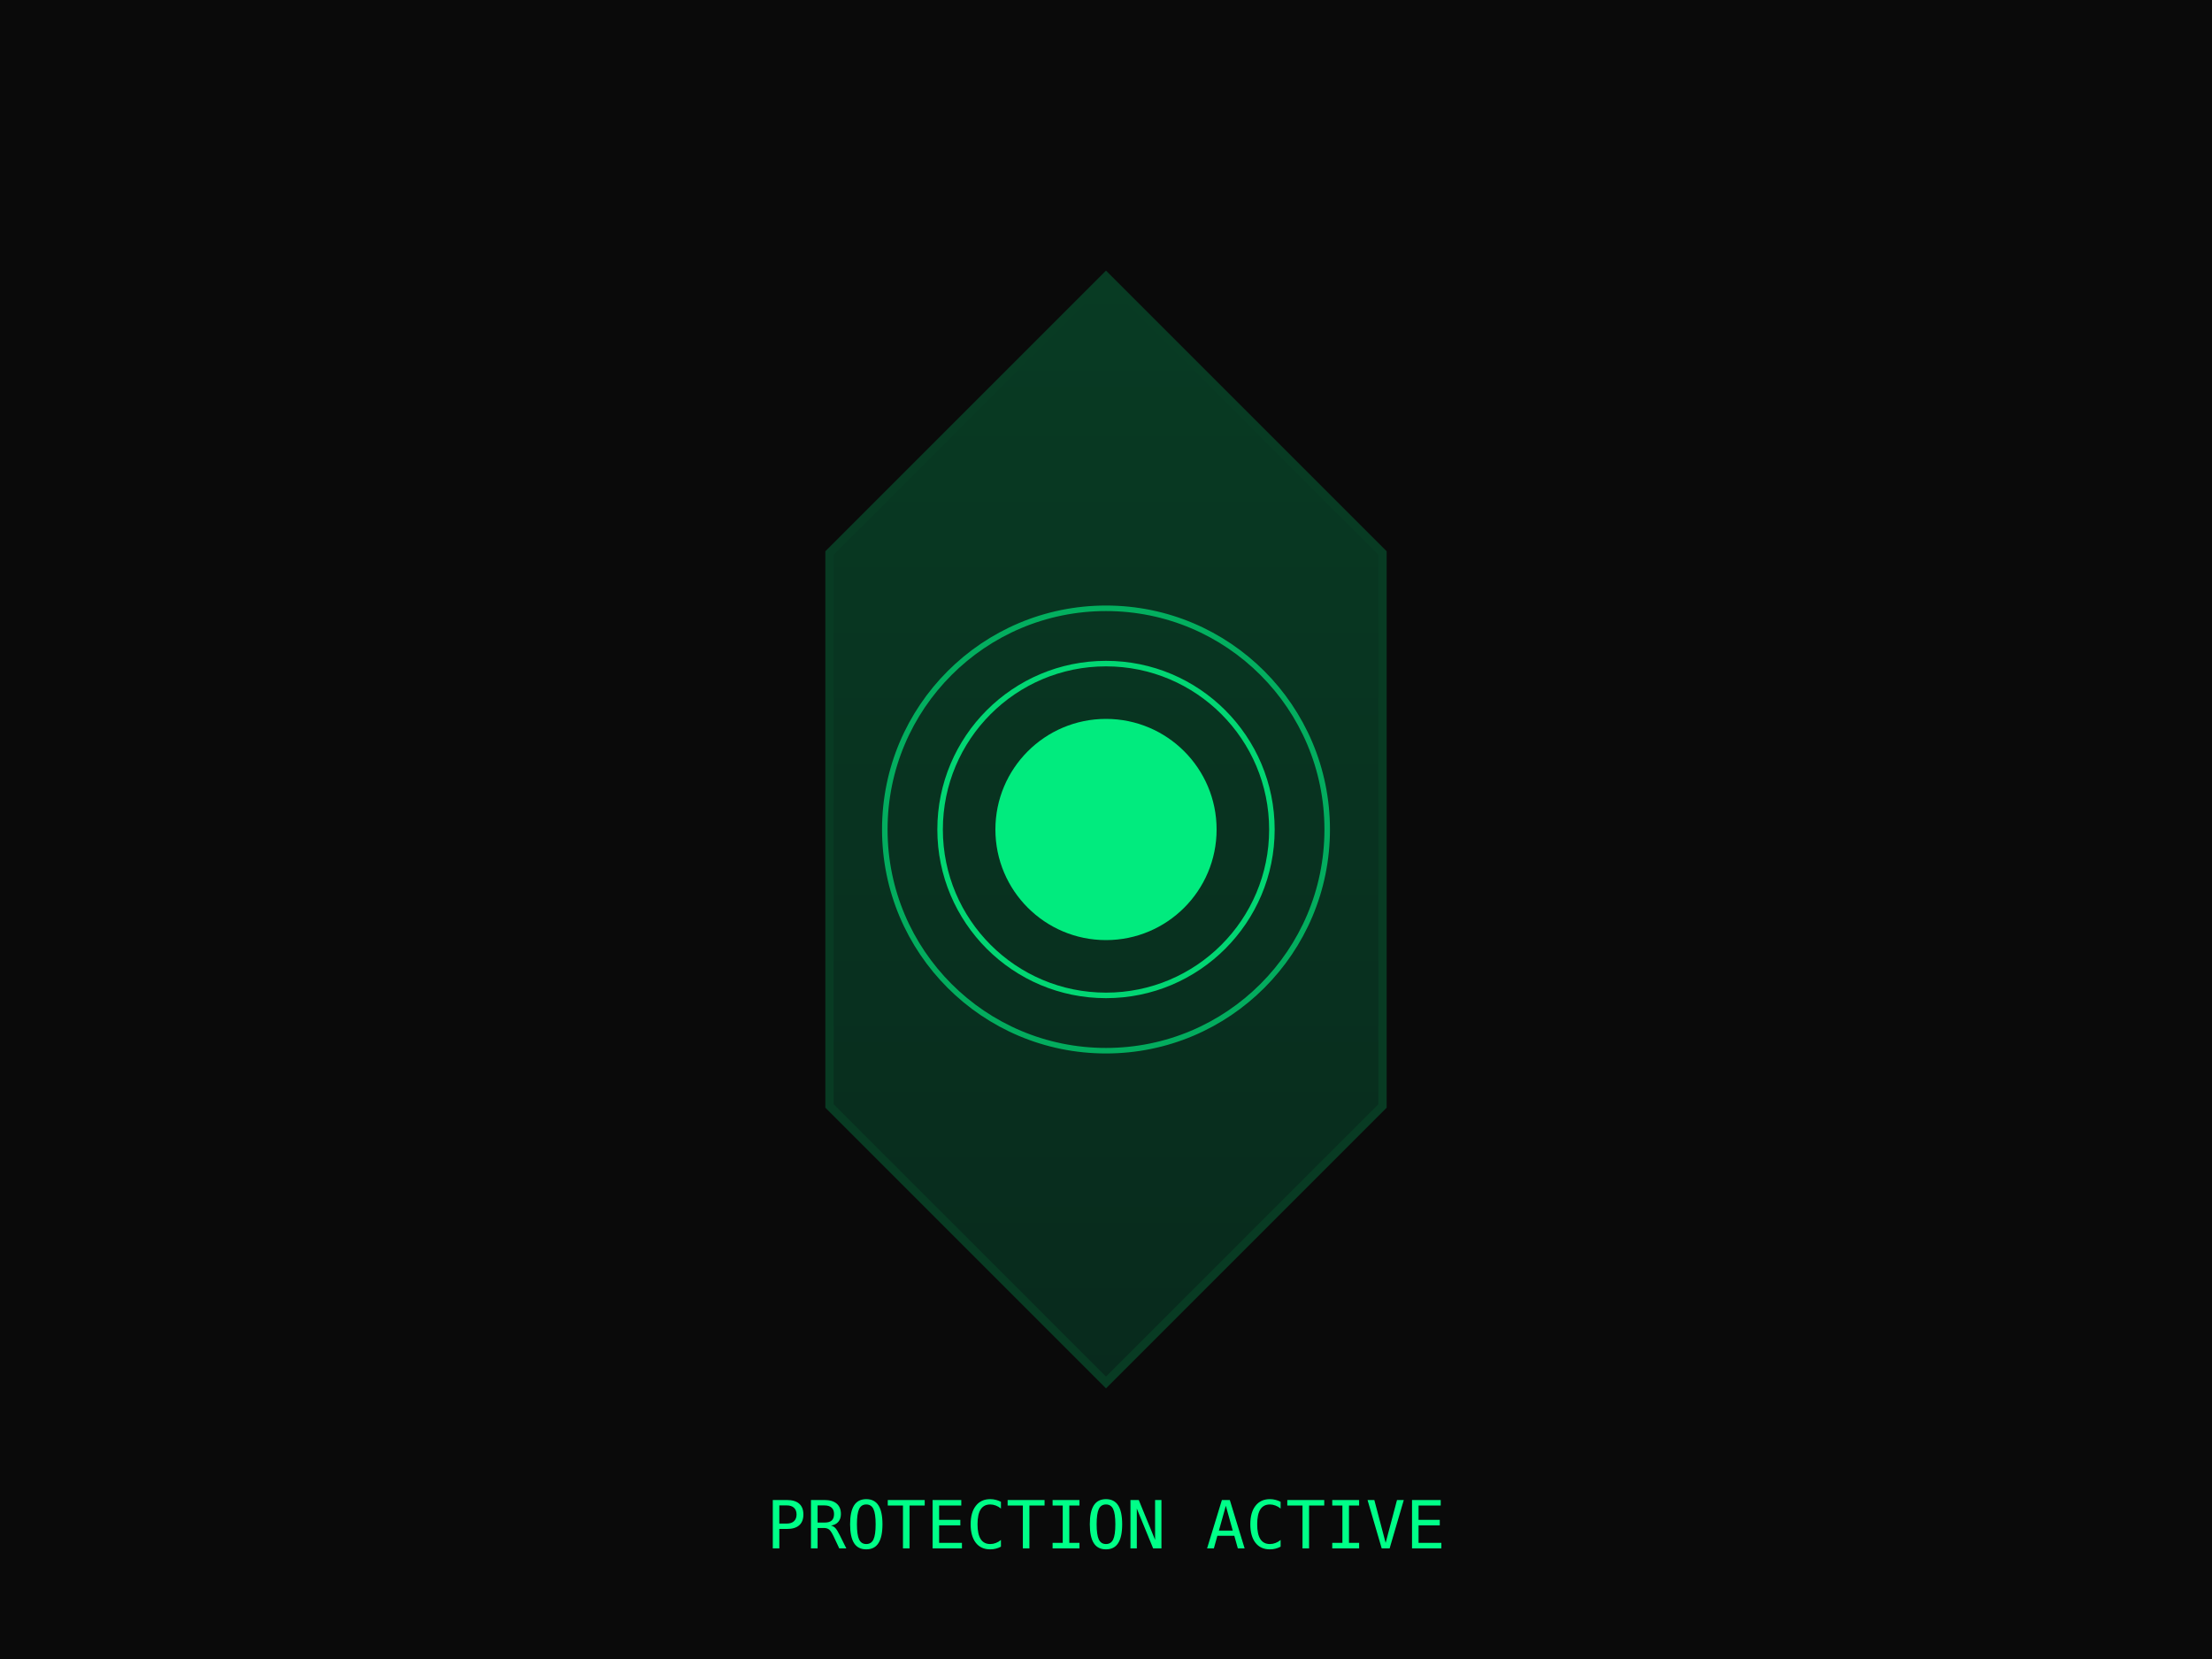
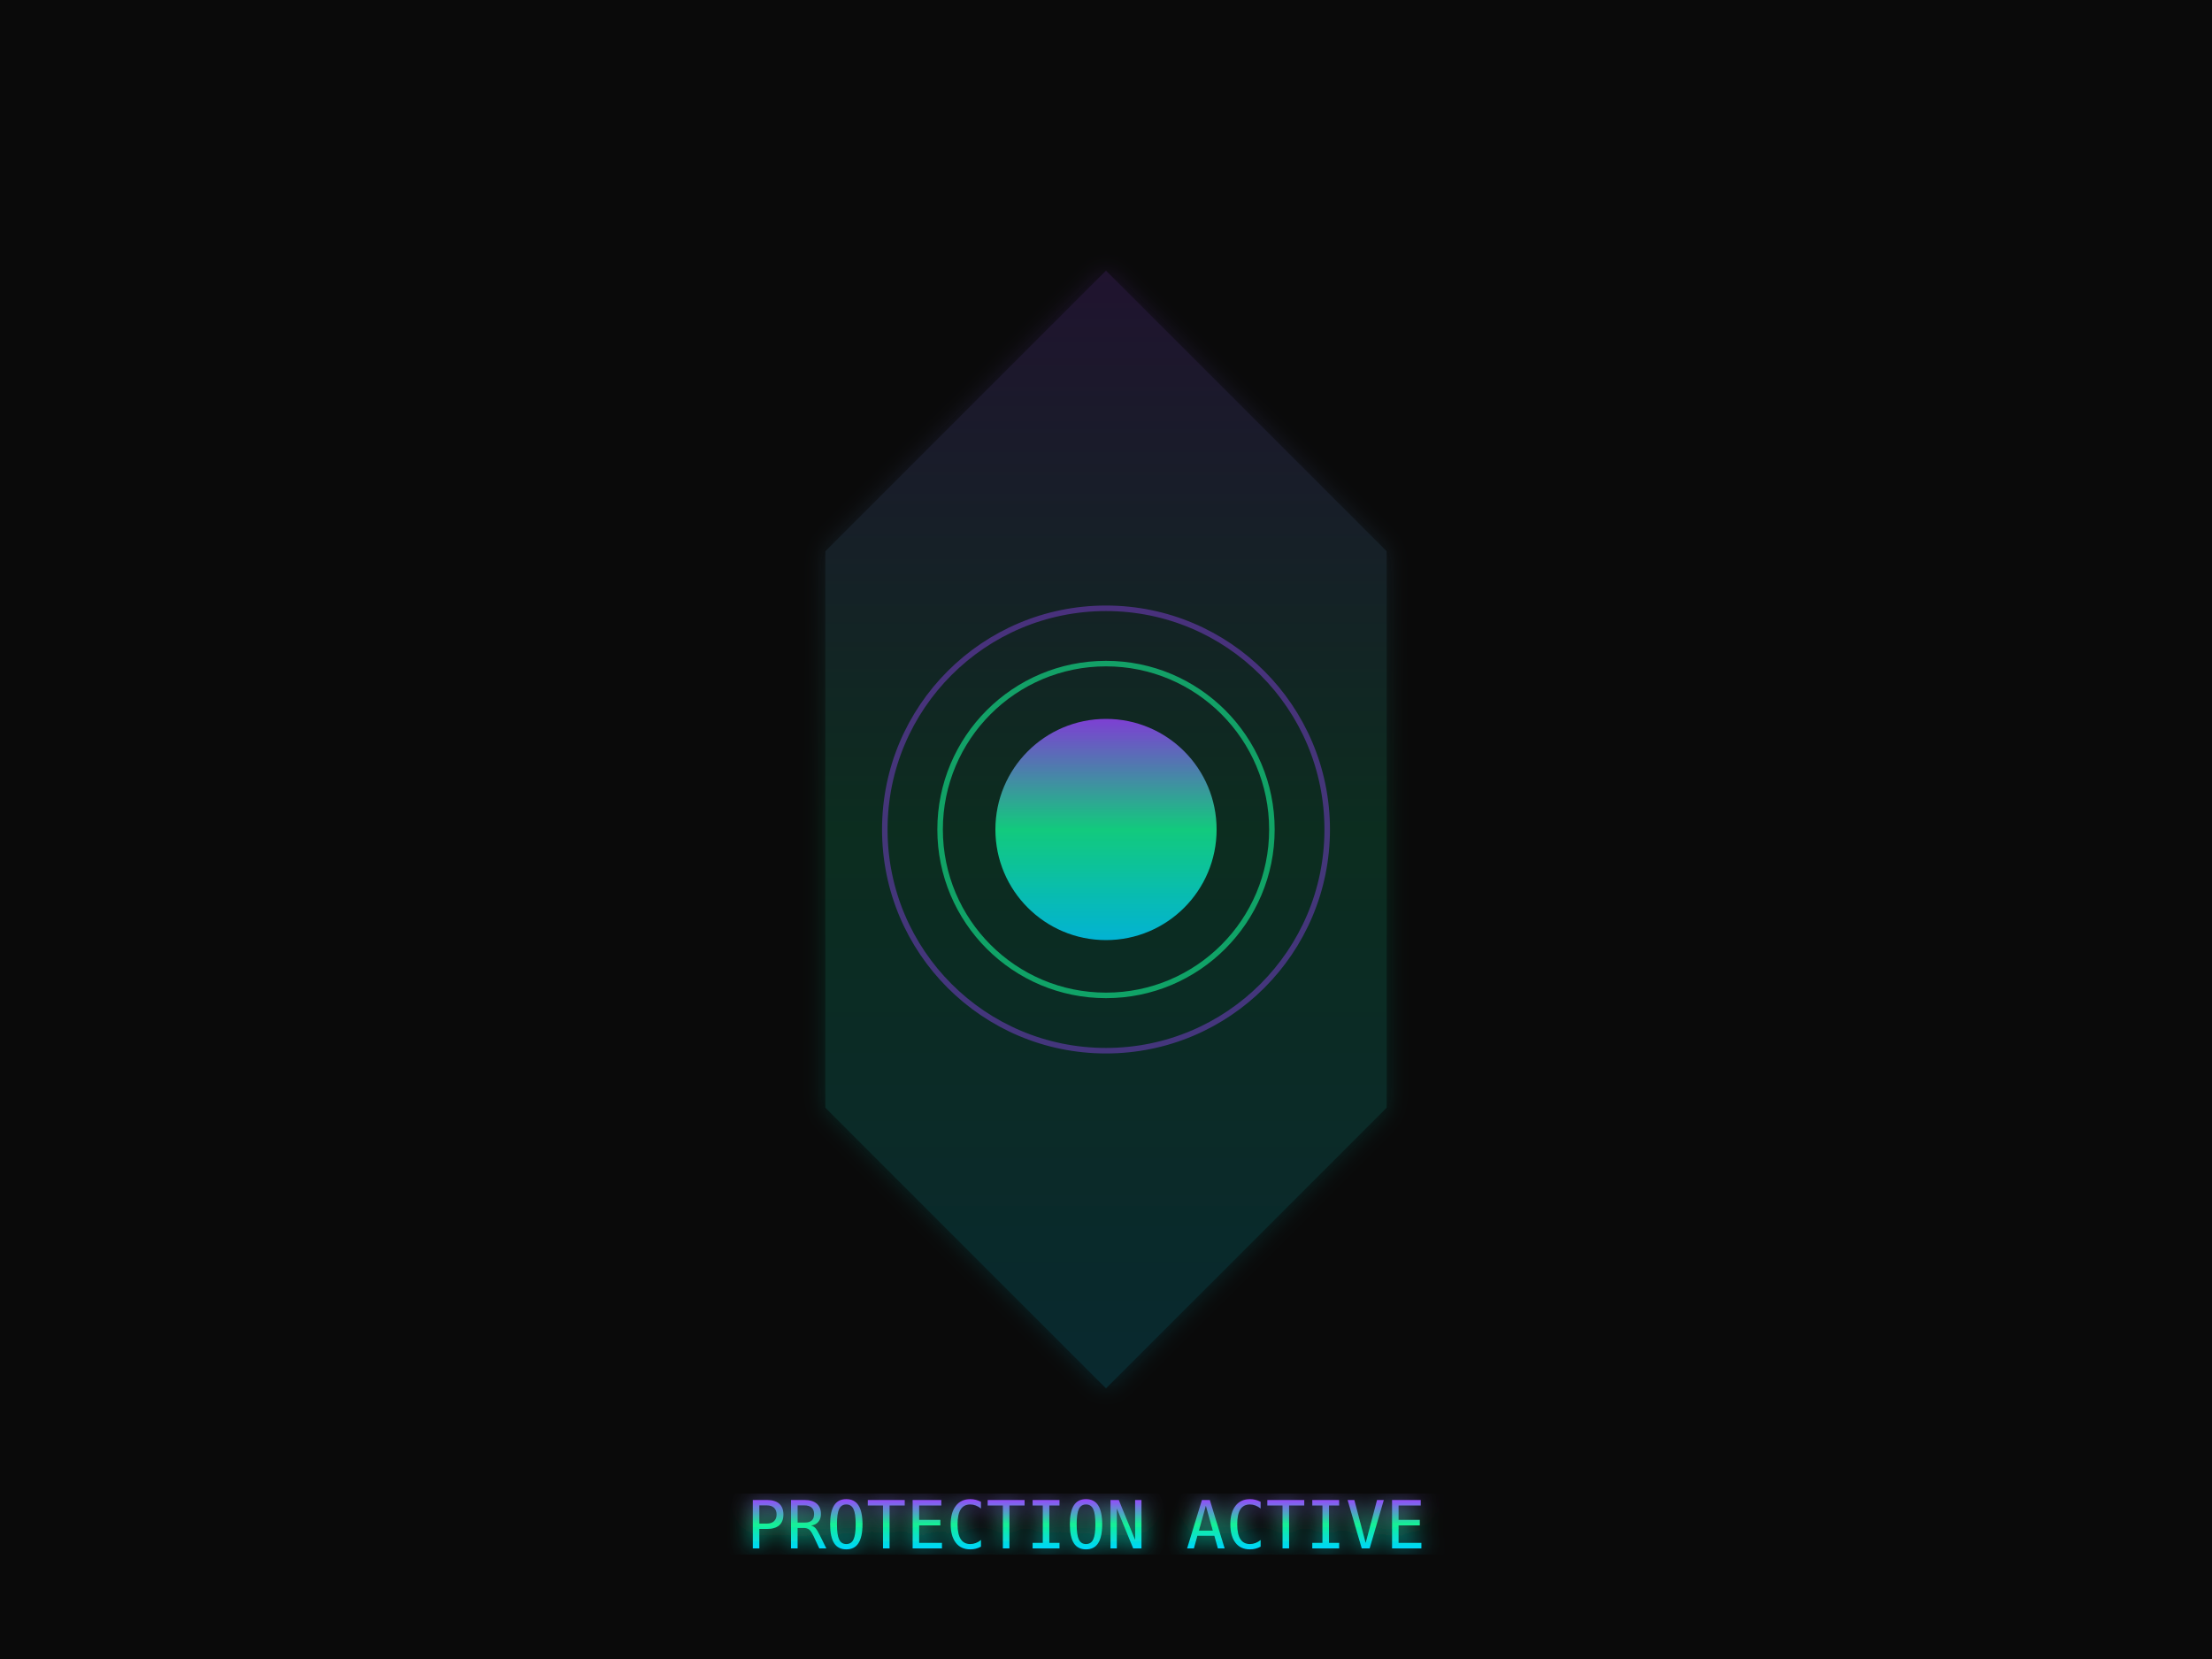
<svg xmlns="http://www.w3.org/2000/svg" width="800" height="600">
  <defs>
-     <linearGradient id="shield" x1="0%" y1="0%" x2="0%" y2="100%">
-       <stop offset="0%" style="stop-color:#00ff88;stop-opacity:1" />
-       <stop offset="100%" style="stop-color:#00aa66;stop-opacity:1" />
+     <linearGradient id="shieldGrad" x1="0%" y1="0%" x2="0%" y2="100%">
+       <stop offset="0%" style="stop-color:#9945FF;stop-opacity:1" />
+       <stop offset="50%" style="stop-color:#14F195;stop-opacity:1" />
+       <stop offset="100%" style="stop-color:#00D4FF;stop-opacity:1" />
    </linearGradient>
+     <filter id="shieldGlow">
+       <feGaussianBlur stdDeviation="4" result="coloredBlur" />
+       <feMerge>
+         <feMergeNode in="coloredBlur" />
+         <feMergeNode in="SourceGraphic" />
+       </feMerge>
+     </filter>
  </defs>
  <rect width="800" height="600" fill="#0a0a0a" />
-   <path d="M 400 100 L 500 200 L 500 400 L 400 500 L 300 400 L 300 200 Z" fill="url(#shield)" opacity="0.2" stroke="#00ff88" stroke-width="3" />
-   <circle cx="400" cy="300" r="80" fill="none" stroke="#00ff88" stroke-width="2" opacity="0.6" />
-   <circle cx="400" cy="300" r="60" fill="none" stroke="#00ff88" stroke-width="2" opacity="0.8" />
-   <circle cx="400" cy="300" r="40" fill="#00ff88" opacity="0.9" />
-   <text x="400" y="560" font-family="monospace" font-size="24" fill="#00ff88" text-anchor="middle">
+   <path d="M 400 100 L 500 200 L 500 400 L 400 500 L 300 400 L 300 200 Z" fill="url(#shieldGrad)" opacity="0.15" stroke="url(#shieldGrad)" stroke-width="3" filter="url(#shieldGlow)">
+     <animate attributeName="opacity" values="0.1;0.2;0.1" dur="4s" repeatCount="indefinite" />
+   </path>
+   <circle cx="400" cy="300" r="80" fill="none" stroke="#9945FF" stroke-width="2" opacity="0.4">
+     <animate attributeName="r" values="80;85;80" dur="3s" repeatCount="indefinite" />
+     <animate attributeName="opacity" values="0.3;0.6;0.3" dur="3s" repeatCount="indefinite" />
+   </circle>
+   <circle cx="400" cy="300" r="60" fill="none" stroke="#14F195" stroke-width="2" opacity="0.6">
+     <animate attributeName="r" values="60;65;60" dur="2.5s" repeatCount="indefinite" />
+     <animate attributeName="opacity" values="0.5;0.8;0.5" dur="2.5s" repeatCount="indefinite" />
+   </circle>
+   <circle cx="400" cy="300" r="40" fill="url(#shieldGrad)" opacity="0.8">
+     <animate attributeName="r" values="40;42;40" dur="2s" repeatCount="indefinite" />
+     <animate attributeName="opacity" values="0.7;0.9;0.7" dur="2s" repeatCount="indefinite" />
+   </circle>
+   <text x="400" y="560" font-family="monospace" font-size="24" fill="url(#shieldGrad)" text-anchor="middle" filter="url(#shieldGlow)">
    PROTECTION ACTIVE
+     <animate attributeName="opacity" values="0.6;1;0.6" dur="2s" repeatCount="indefinite" />
  </text>
</svg>
